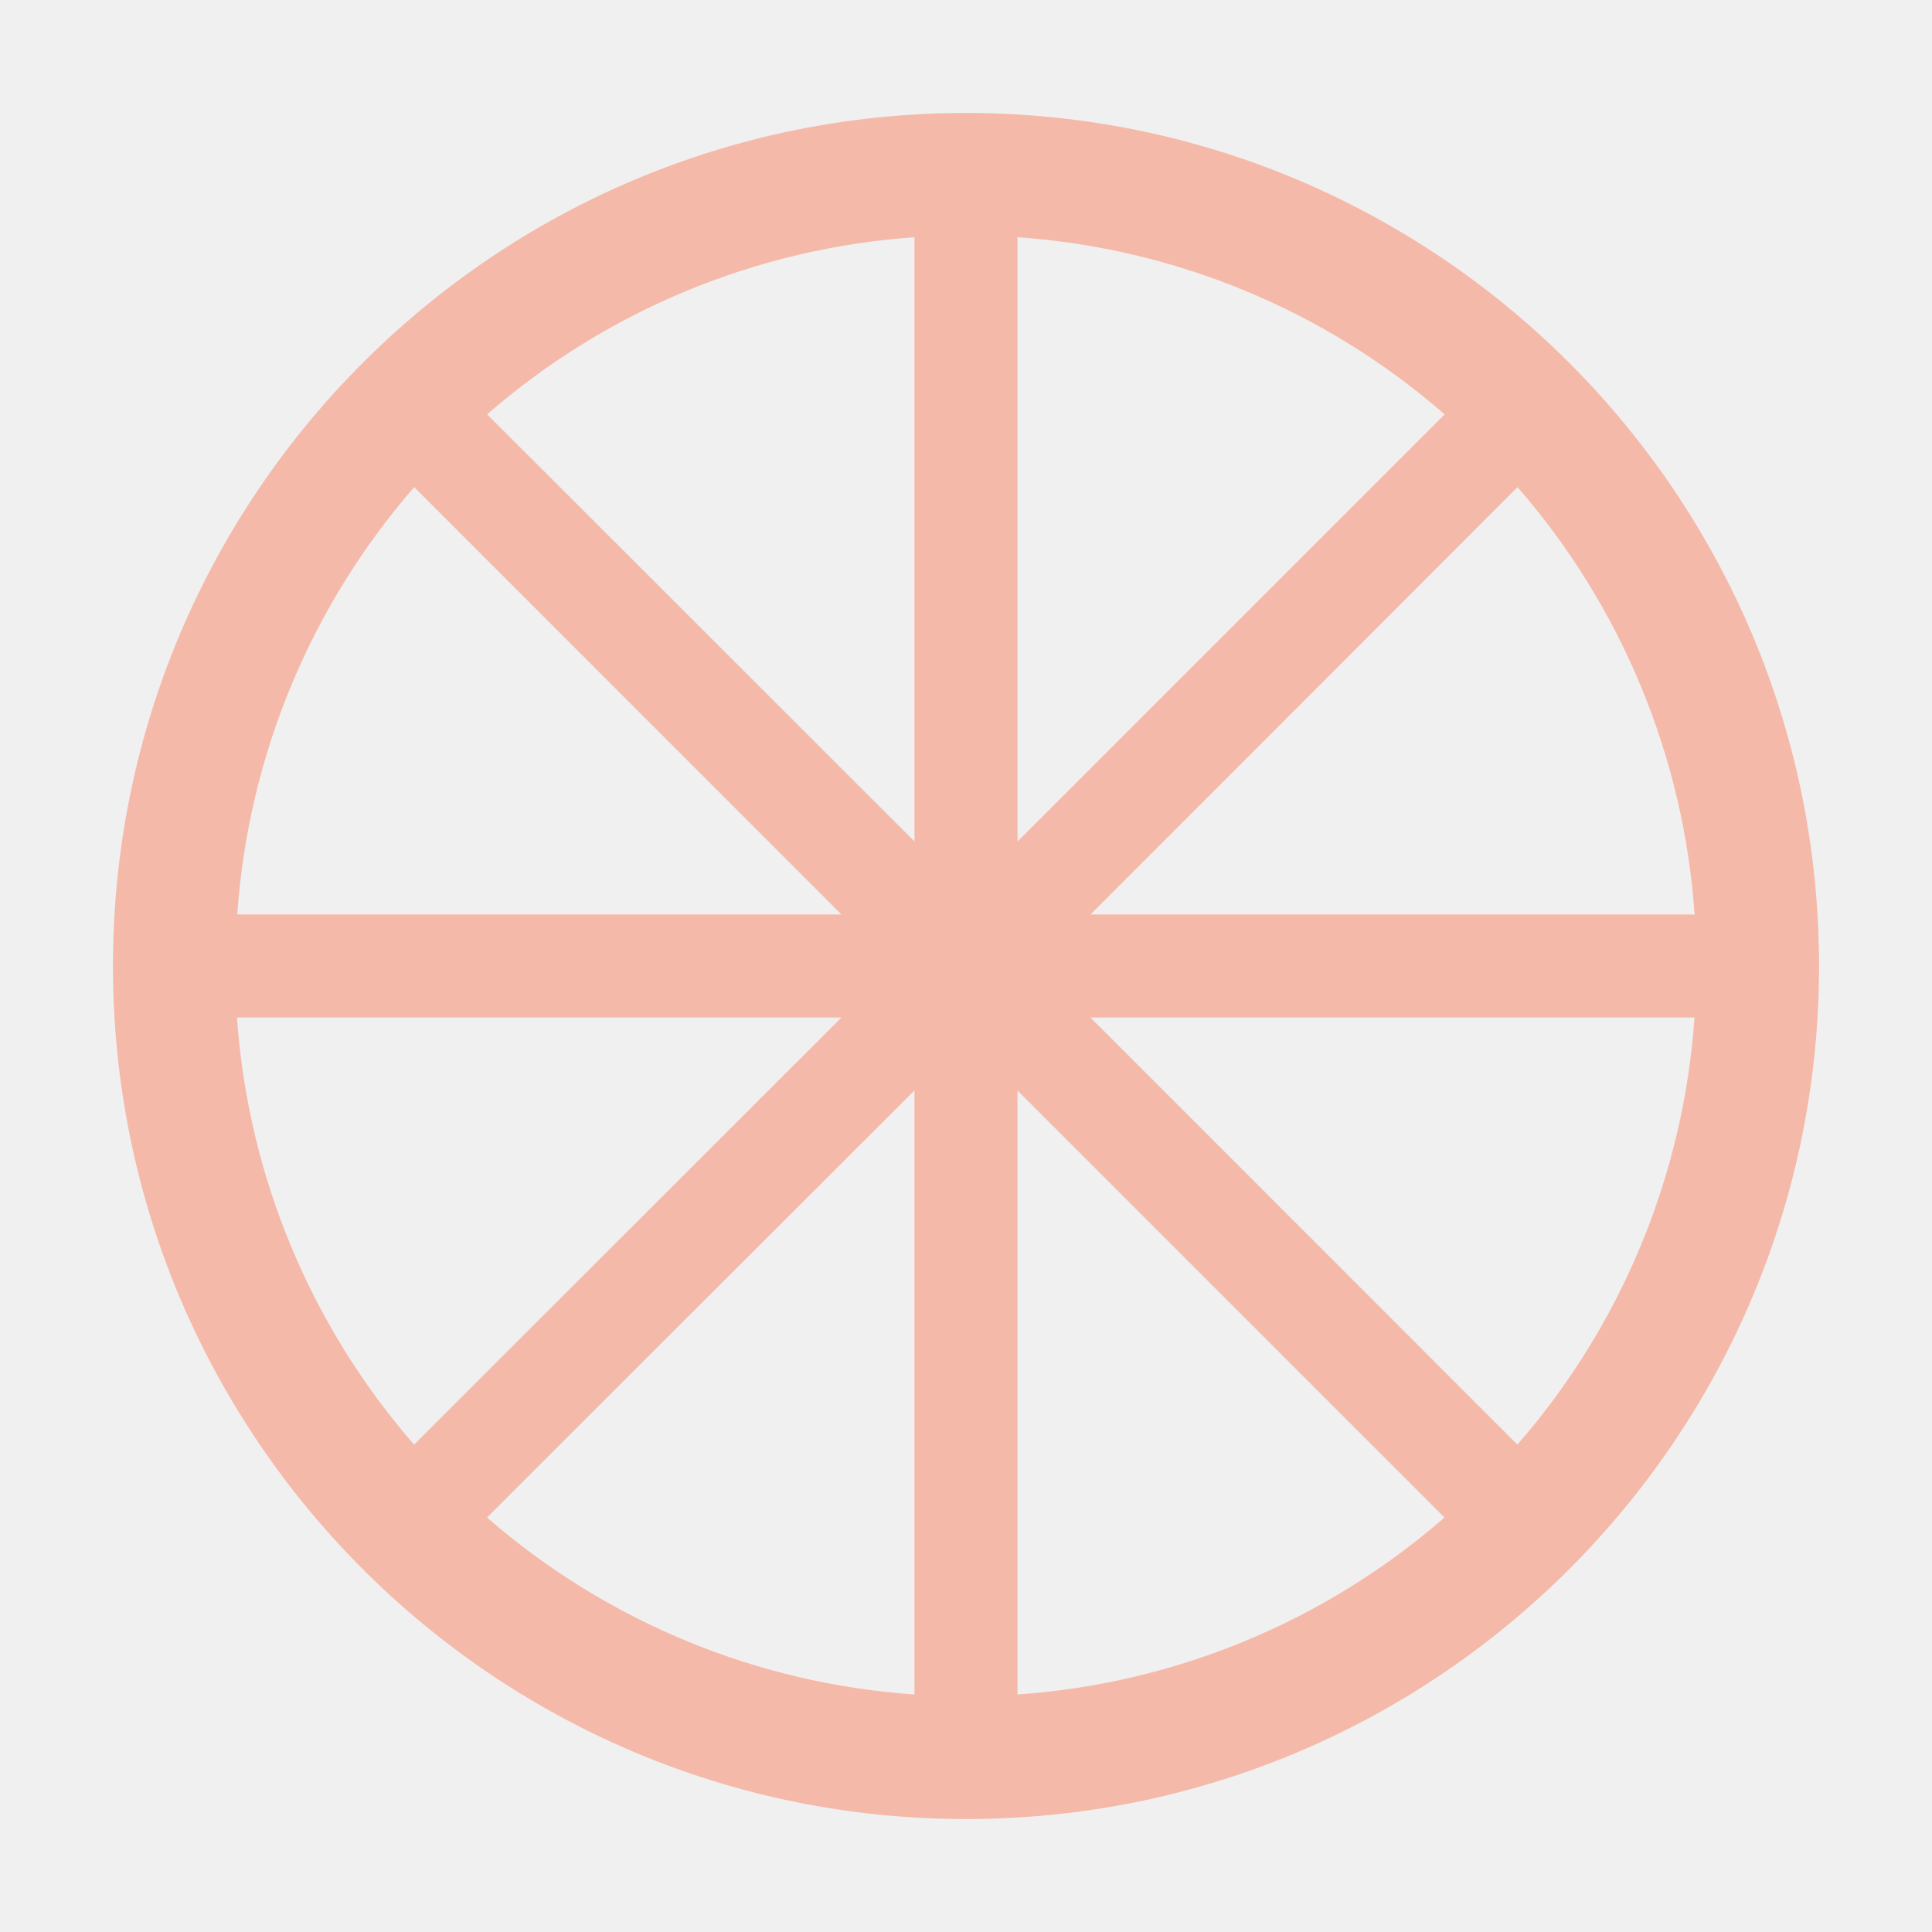
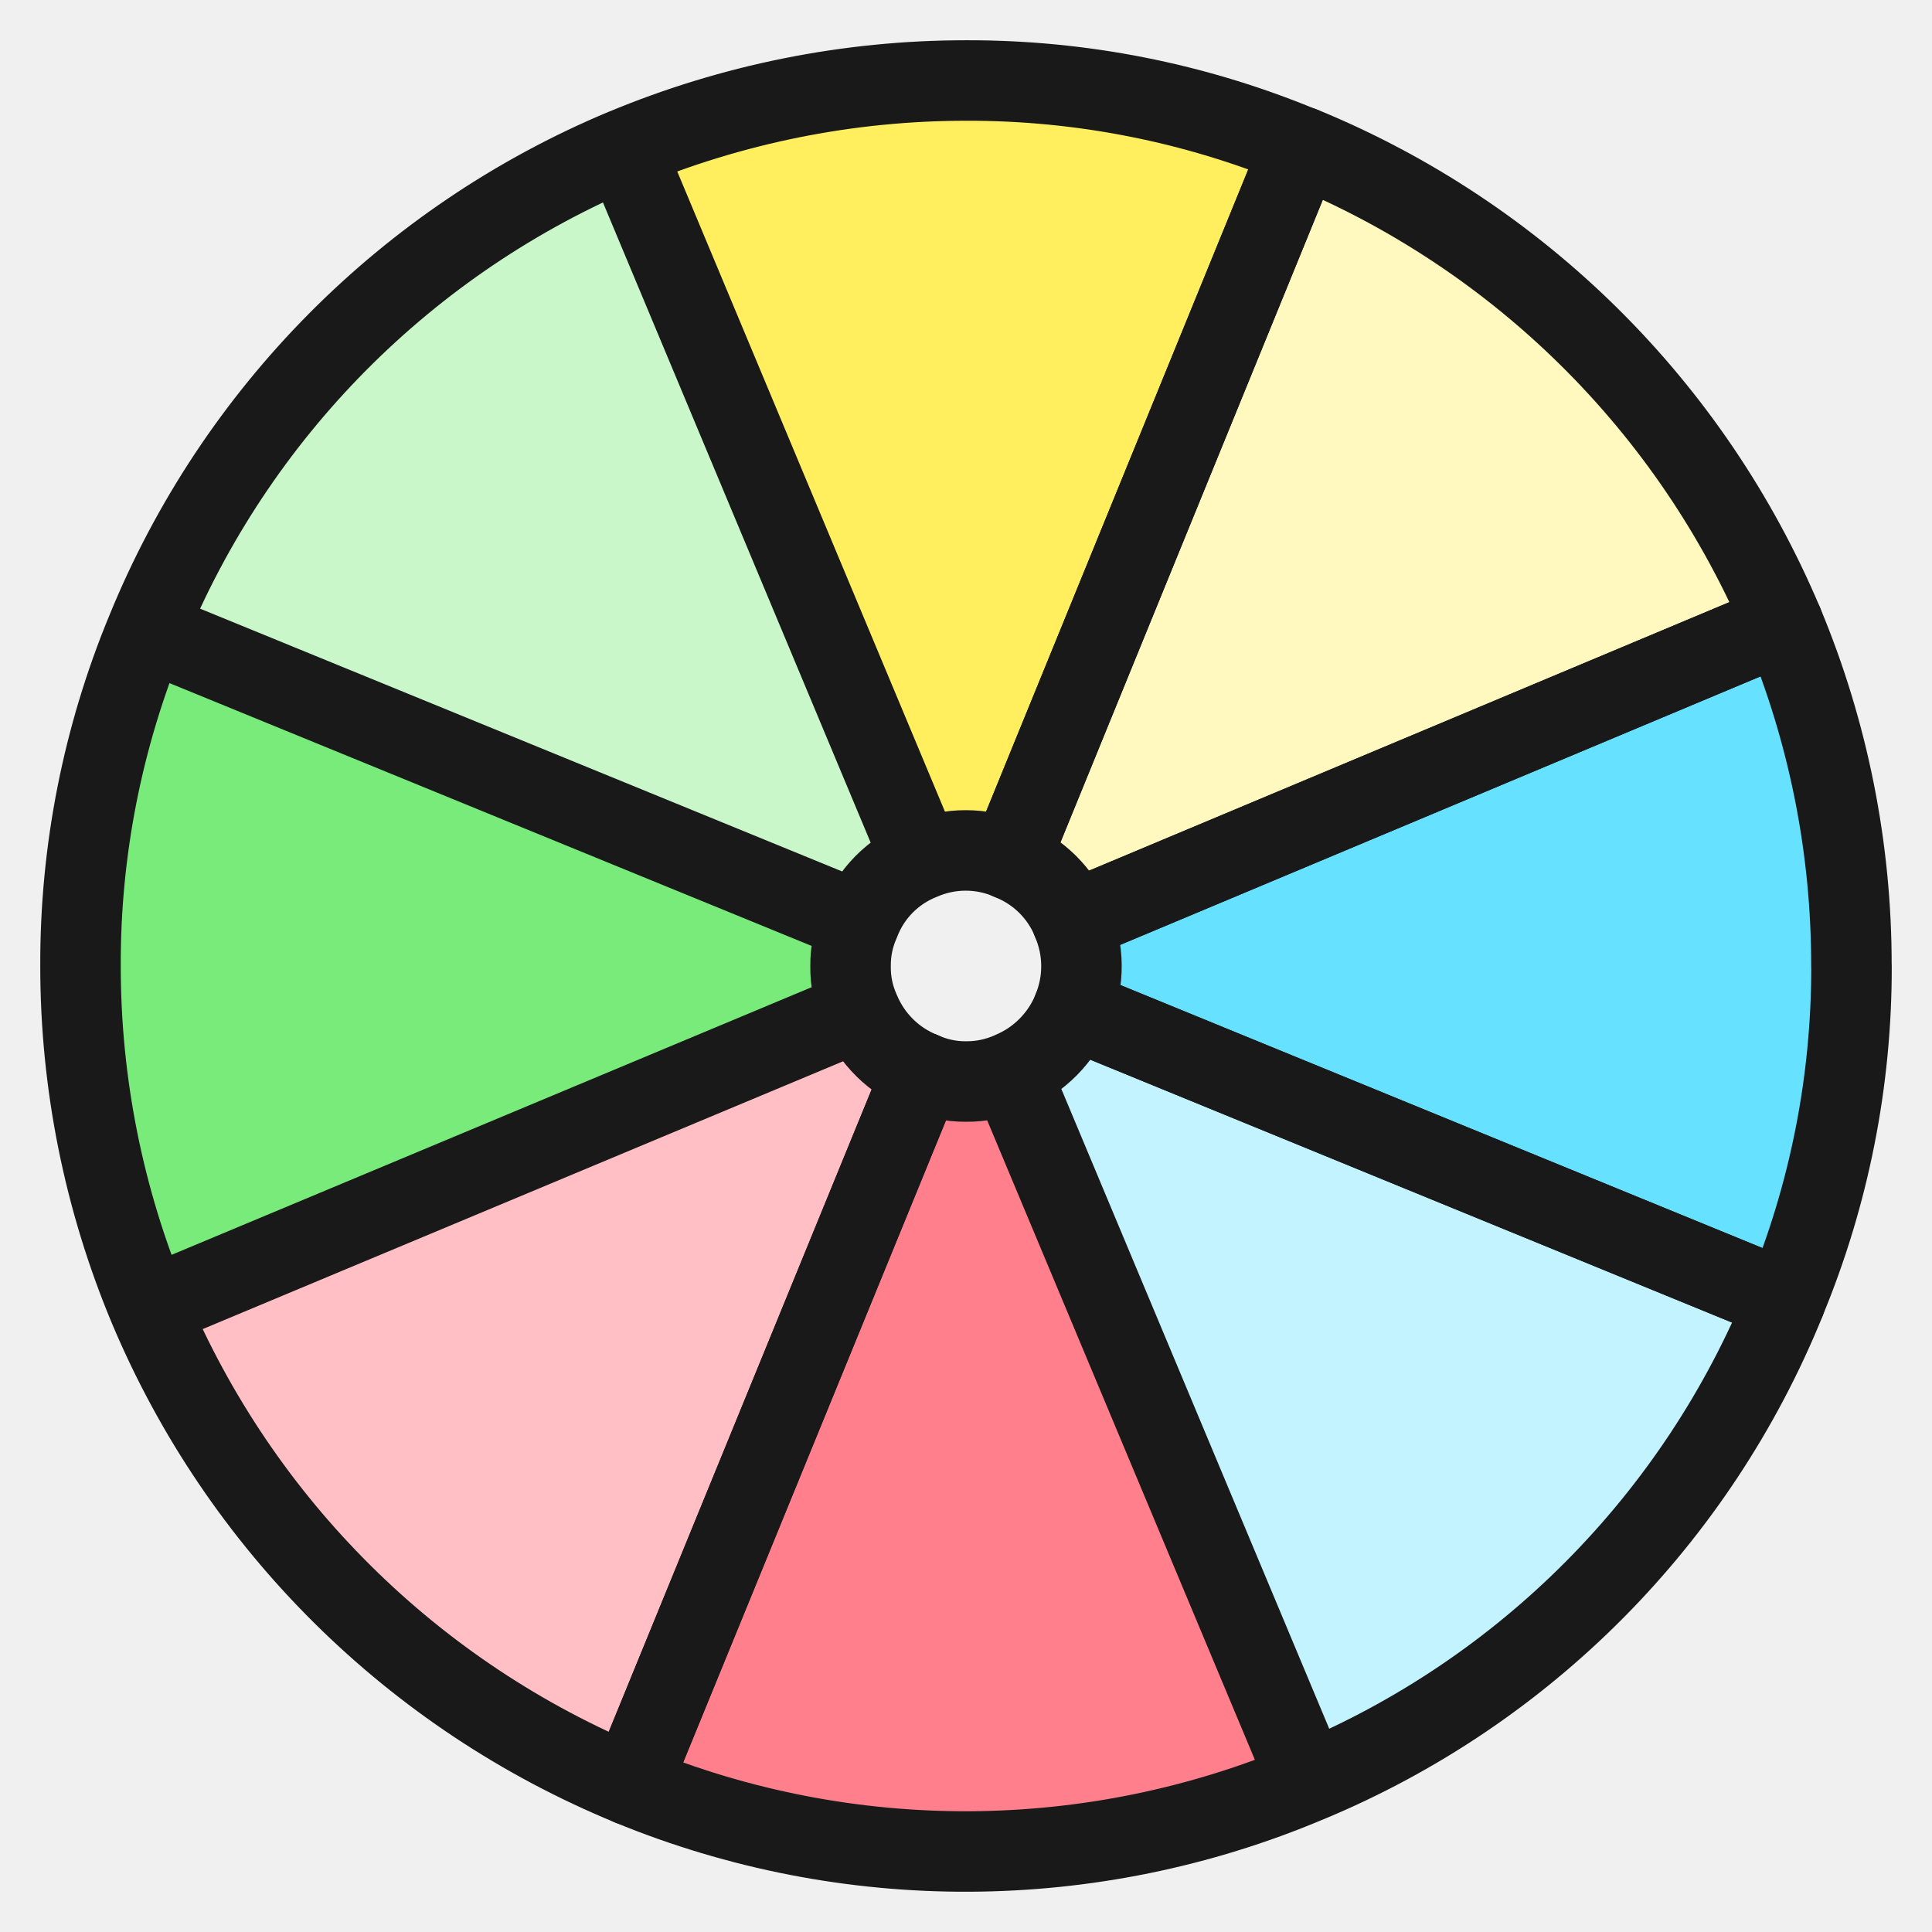
- <svg xmlns="http://www.w3.org/2000/svg" width="1em" height="1em" viewBox="0 0 15 15">
-   <path fill="#f5b9a9" d="M7.5.877a6.623 6.623 0 1 1 0 13.246A6.623 6.623 0 0 1 7.5.877M3.781 11.782A5.65 5.65 0 0 0 7.1 13.156v-4.69zM7.9 13.156a5.64 5.64 0 0 0 3.315-1.374L7.9 8.467zM1.84 7.9a5.65 5.65 0 0 0 1.375 3.316L6.533 7.9zm9.941 3.316A5.64 5.64 0 0 0 13.156 7.9h-4.69zM8.467 7.1h4.69a5.65 5.65 0 0 0-1.375-3.318zM3.216 3.782A5.65 5.65 0 0 0 1.842 7.1h4.691zM7.1 1.842a5.65 5.65 0 0 0-3.318 1.375L7.1 6.533zm.8 4.691l3.316-3.316A5.64 5.64 0 0 0 7.9 1.842z" />
+ <svg xmlns="http://www.w3.org/2000/svg" aria-hidden="true" role="img" style="color: rgb(74, 85, 101); opacity: 1; transform: rotate(0deg);" width="64" height="64" viewBox="0 0 24 24">
+   <g fill="none">
+     <g clip-path="url(#iconifyReact1386)">
+       <path fill="#66e1ff" d="M23 12a10.8 10.8 0 0 1-.823 4.16l-8.848-3.624c.144-.35.14-.743-.01-1.09l8.83-3.703a11 11 0 0 1 .85 4.257" />
+       <path fill="#c2f3ff" d="M22.178 16.16a10.92 10.92 0 0 1-5.93 5.979l-3.693-8.82a1.42 1.42 0 0 0 .775-.783z" />
+       <path fill="#ff808c" d="M16.247 22.139a10.94 10.94 0 0 1-8.417.038l3.625-8.857c.171.076.357.117.545.115c.192.002.38-.039.555-.115z" />
+       <path fill="#ffbfc5" d="m11.456 13.32l-3.625 8.857a11.04 11.04 0 0 1-5.978-5.93l8.828-3.692c.146.348.425.624.775.765" />
+       <path fill="#78eb7b" d="M10.566 12c-.002.191.037.38.115.555l-8.829 3.692A11 11 0 0 1 1 12a10.8 10.8 0 0 1 .823-4.17l8.857 3.625a1.3 1.3 0 0 0-.114.545" />
+       <path fill="#c9f7ca" d="M11.446 10.68c-.352.14-.63.42-.765.775L1.824 7.83a10.98 10.98 0 0 1 5.93-5.979z" />
+       <path fill="#ffef5e" d="m16.162 1.823l-3.616 8.857a1.38 1.38 0 0 0-1.1 0L7.754 1.85A11 11 0 0 1 12 1.001a10.8 10.8 0 0 1 4.16.822" />
+       <path fill="#fff9bf" d="m22.149 7.743l-8.829 3.702a1.38 1.38 0 0 0-.775-.765l3.616-8.857h.01a11.02 11.02 0 0 1 5.978 5.92" />
+       <path stroke="#191919" stroke-linecap="round" stroke-linejoin="round" d="M23 12a10.8 10.8 0 0 1-.823 4.16l-8.848-3.624c.144-.35.14-.743-.01-1.09l8.83-3.703a11 11 0 0 1 .85 4.257" />
+       <path stroke="#191919" stroke-linecap="round" stroke-linejoin="round" d="M22.178 16.16a10.92 10.92 0 0 1-5.93 5.979l-3.693-8.82a1.42 1.42 0 0 0 .775-.783zm-5.931 5.979a10.94 10.94 0 0 1-8.417.038l3.625-8.857c.171.076.357.117.545.115c.192.002.38-.039.555-.115z" />
+       <path stroke="#191919" stroke-linecap="round" stroke-linejoin="round" d="M1.852 16.247a11.04 11.04 0 0 0 5.979 5.93l3.625-8.857a1.4 1.4 0 0 1-.775-.765m-8.829 3.692l8.829-3.692m-8.829 3.692A11 11 0 0 1 1 12a10.8 10.8 0 0 1 .823-4.17m8.858 4.725a1.3 1.3 0 0 1-.115-.555a1.3 1.3 0 0 1 .114-.545M1.823 7.83l8.857 3.625M1.823 7.83a10.98 10.98 0 0 1 5.931-5.98m2.926 9.604c.136-.354.414-.635.766-.775m0 0L7.754 1.85m3.692 8.829c.35-.153.75-.153 1.1 0l3.616-8.857A10.8 10.8 0 0 0 12 1c-1.458 0-2.902.29-4.247.851" />
+       <path stroke="#191919" stroke-linecap="round" stroke-linejoin="round" d="m22.149 7.743l-8.829 3.702a1.38 1.38 0 0 0-.775-.765l3.616-8.857h.01a11.02 11.02 0 0 1 5.978 5.92" />
+     </g>
+     <defs>
+       <clipPath id="iconifyReact1386">
+         <path fill="#fff" d="M0 0h24v24H0z" />
+       </clipPath>
+     </defs>
+   </g>
</svg>
